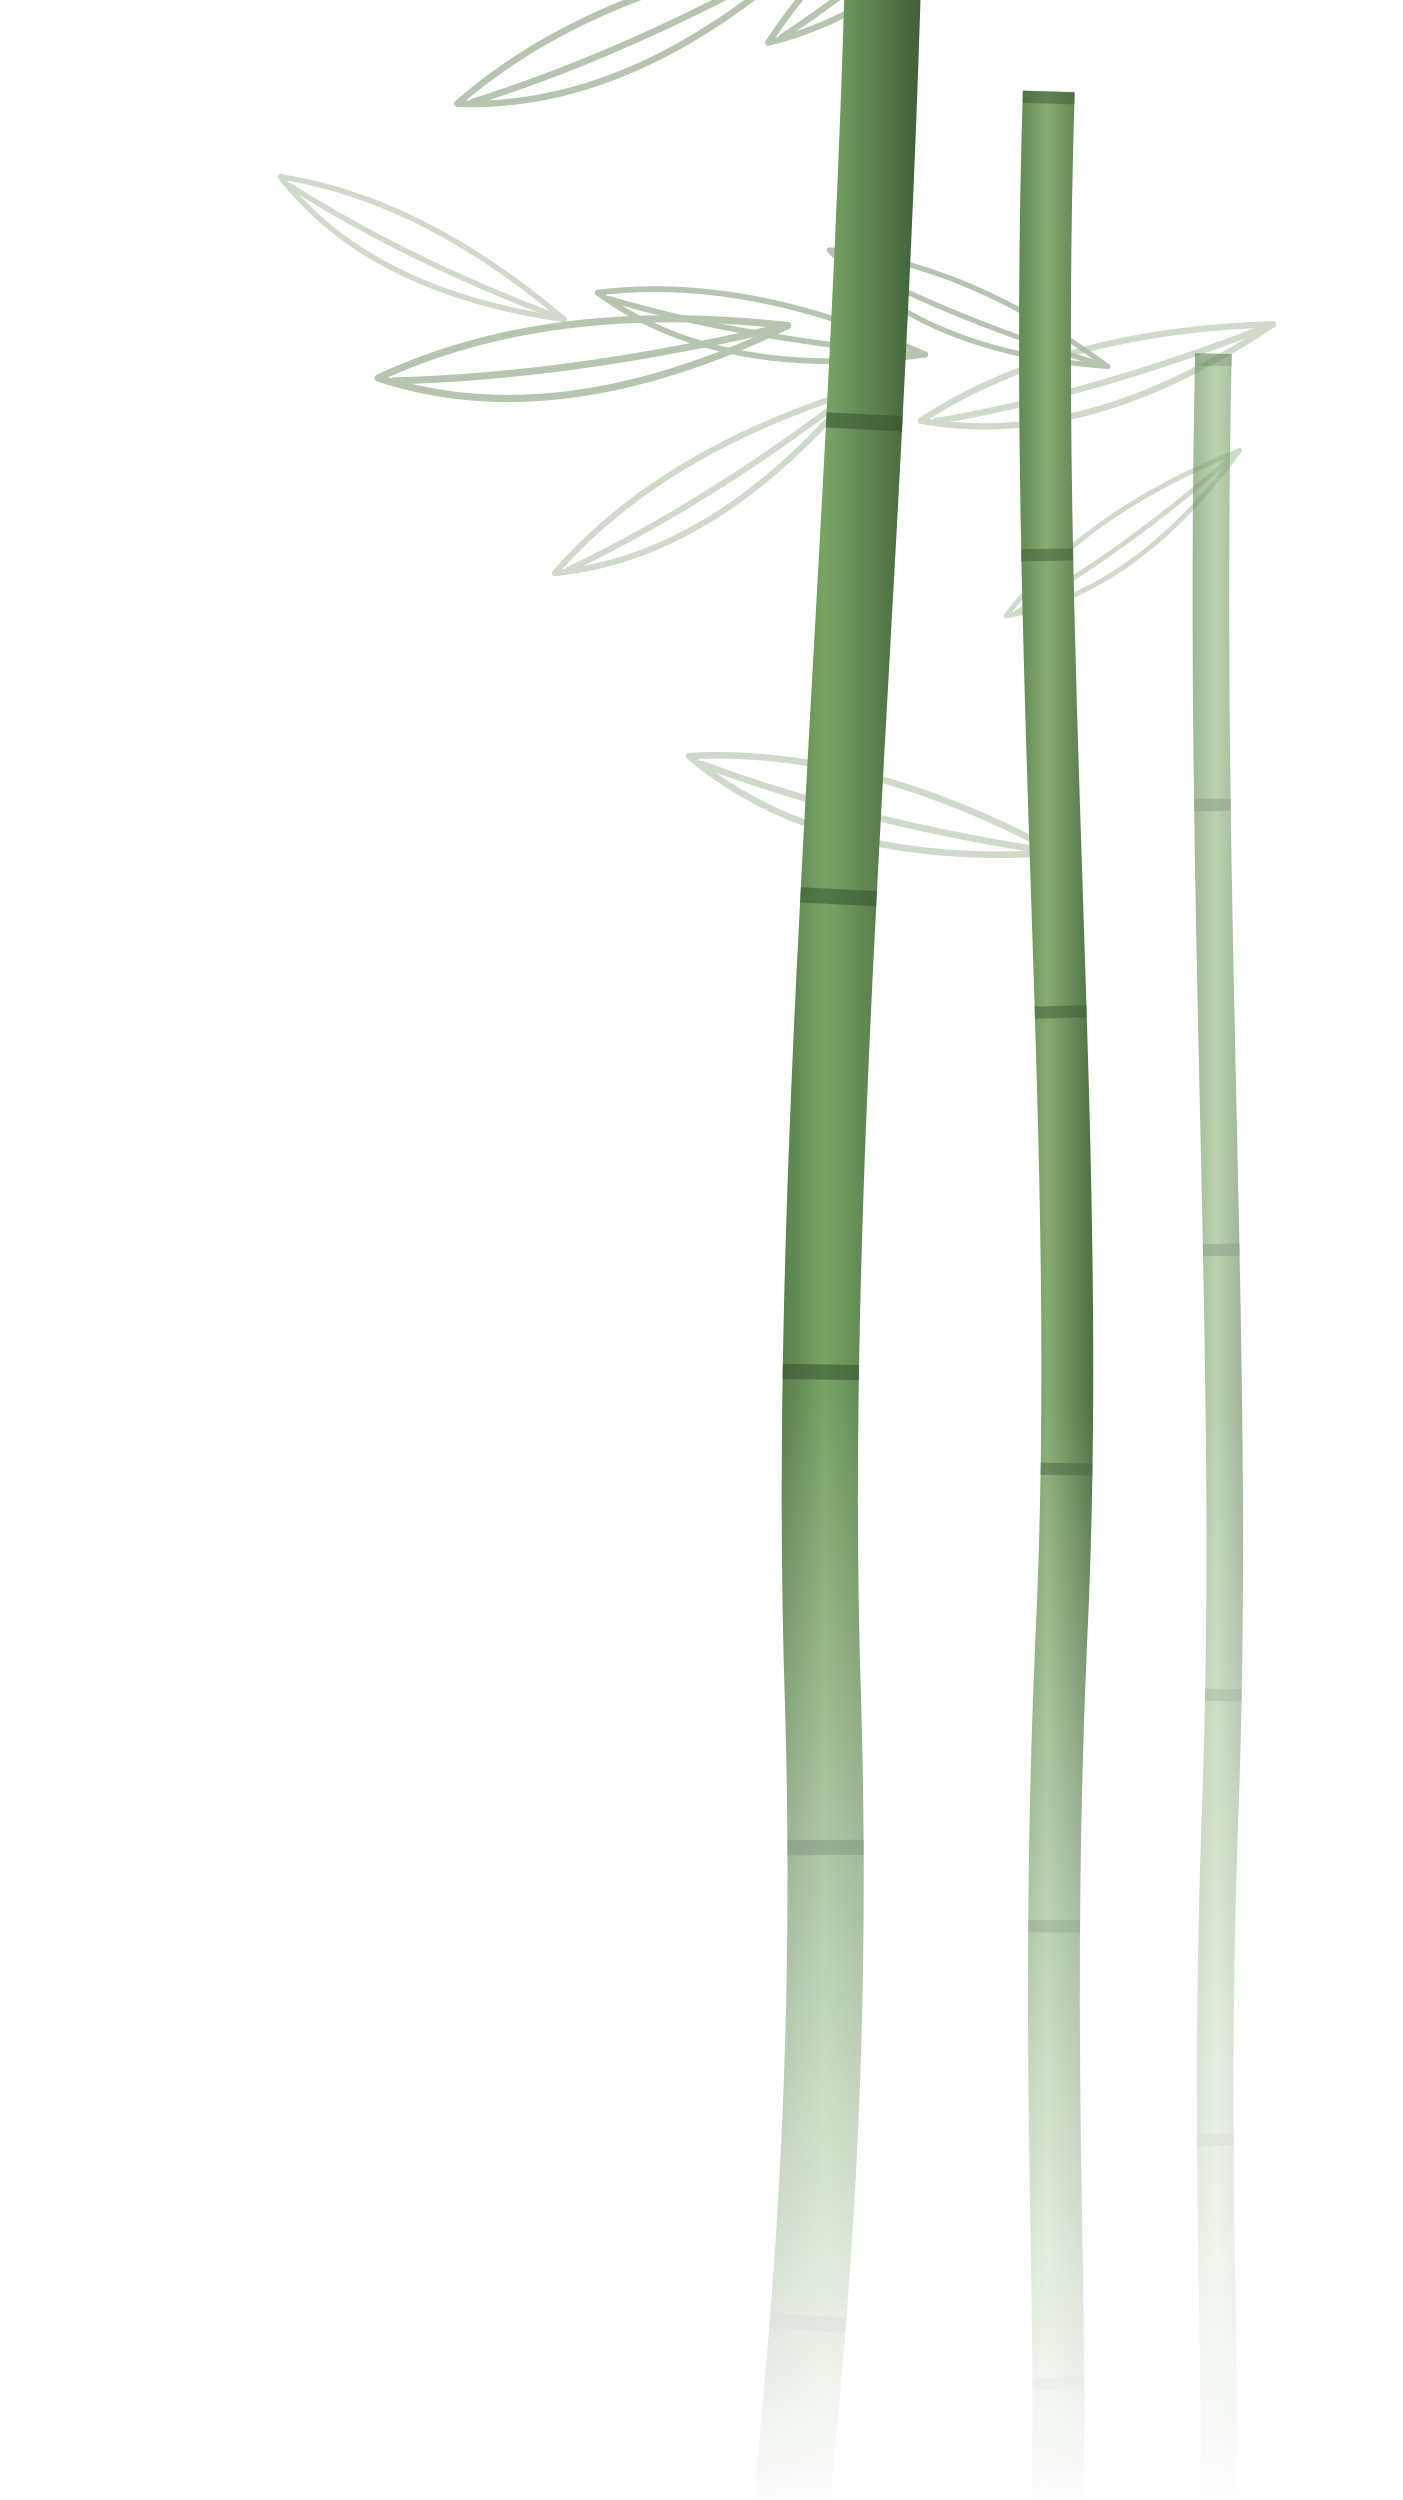
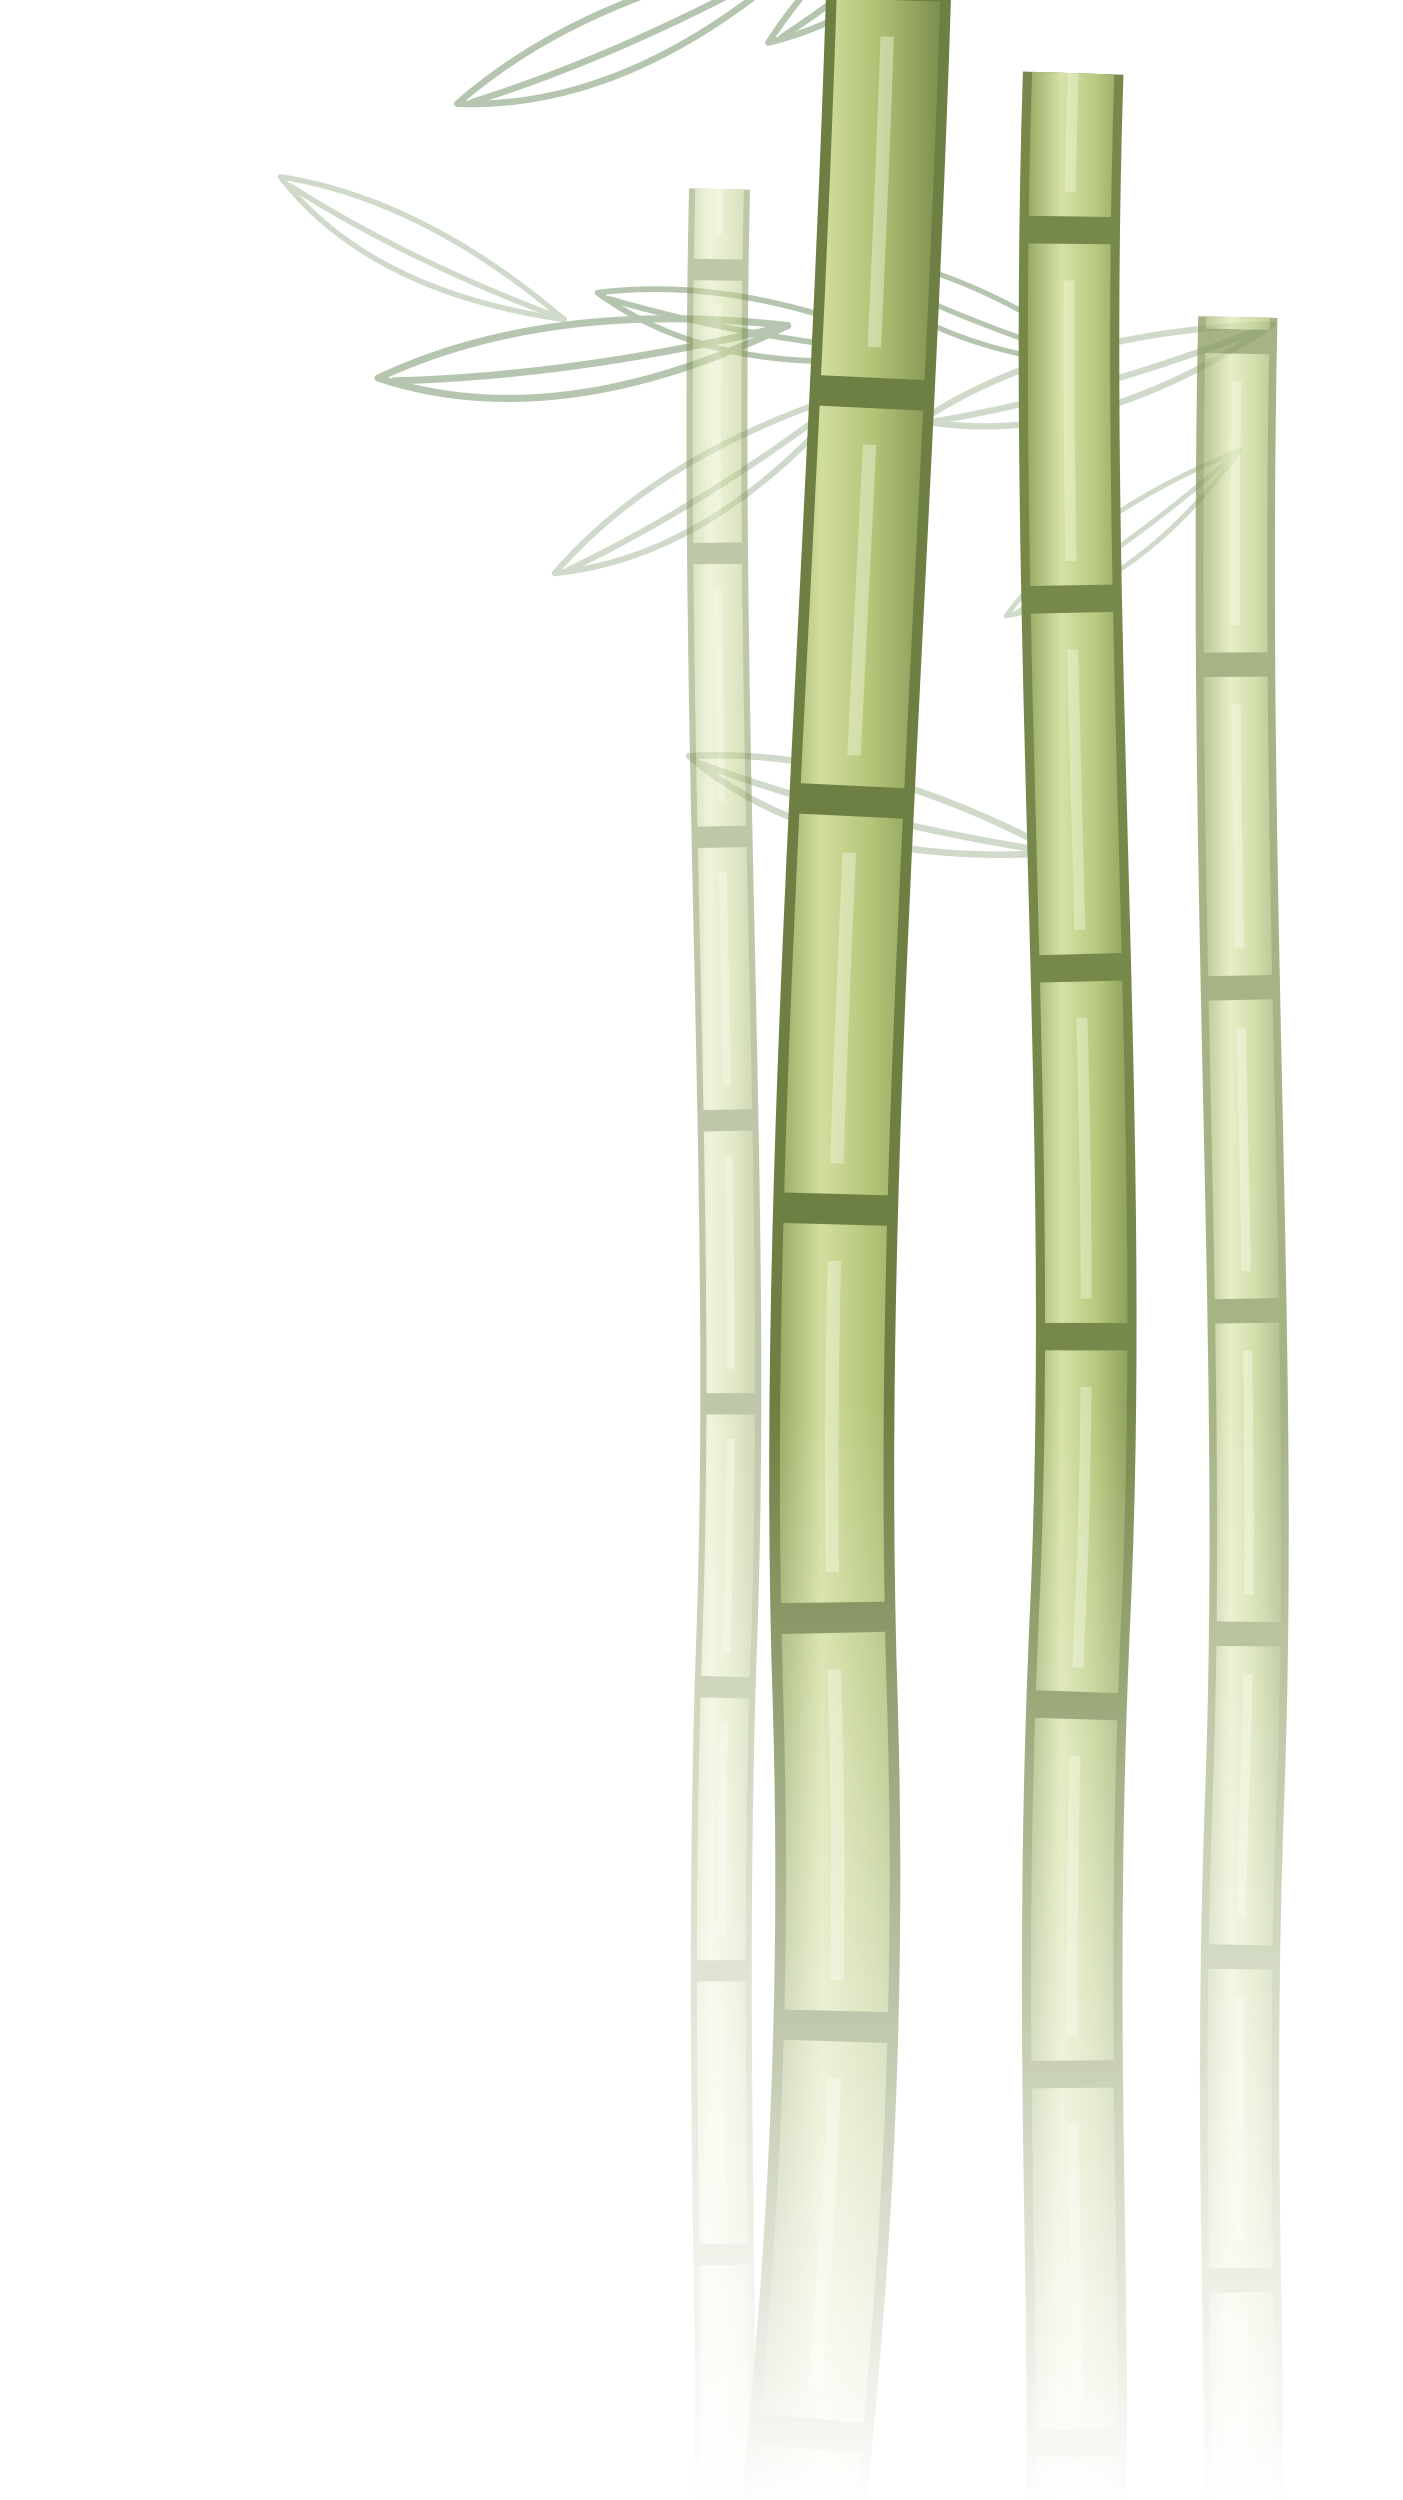
<svg xmlns="http://www.w3.org/2000/svg" viewBox="0 0 460 820">
  <defs>
    <g id="lf" fill="none" stroke="#a9bba1" stroke-width="1.8" stroke-linecap="round" stroke-linejoin="round">
      <path d="M0 0Q44-17 104-6Q44 18 0 0Z" />
      <path d="M4 1Q50 3 104-6" />
    </g>
-     <path id="cA" d="M290-20C284 200 264 380 270 560 274 700 262 790 258 840" />
-     <path id="cB" d="M344 30C338 220 356 378 348 540 342 680 350 772 346 840" />
-     <path id="cC" d="M398 116C394 300 406 452 400 600 396 720 402 790 399 840" />
-     <linearGradient id="gA" gradientUnits="userSpaceOnUse" x1="248" y1="0" x2="302" y2="0">
-       <stop offset="0" stop-color="#47693e" />
-       <stop offset=".42" stop-color="#79a466" />
-       <stop offset="1" stop-color="#3f5f38" />
+     <path id="cA" d="M292-20C286 190 268 380 274 560 278 700 266 792 262 840" />
+     <path id="cB" d="M352 24C346 210 362 372 354 536 348 676 356 770 352 840" />
+     <path id="cC" d="M406 104C402 296 414 448 408 596 404 716 410 788 407 840" />
+     <path id="cD" d="M236 62C232 244 244 398 238 548 234 680 240 778 237 840" />
+     <linearGradient id="gA" gradientUnits="userSpaceOnUse" x1="252" y1="0" x2="310" y2="0">
+       <stop offset="0" stop-color="#8a9d55" />
+       <stop offset=".3" stop-color="#d2de9e" />
+       <stop offset=".6" stop-color="#b2c377" />
+       <stop offset="1" stop-color="#7a8c4c" />
    </linearGradient>
-     <linearGradient id="gB" gradientUnits="userSpaceOnUse" x1="330" y1="0" x2="360" y2="0">
-       <stop offset="0" stop-color="#517a46" />
-       <stop offset=".45" stop-color="#86ac72" />
-       <stop offset="1" stop-color="#476b3e" />
+     <linearGradient id="gB" gradientUnits="userSpaceOnUse" x1="336" y1="0" x2="374" y2="0">
+       <stop offset="0" stop-color="#90a35c" />
+       <stop offset=".32" stop-color="#d6e2a6" />
+       <stop offset=".62" stop-color="#b7c87e" />
+       <stop offset="1" stop-color="#7f9151" />
    </linearGradient>
-     <linearGradient id="gC" gradientUnits="userSpaceOnUse" x1="390" y1="0" x2="410" y2="0">
-       <stop offset="0" stop-color="#5b8450" />
-       <stop offset=".45" stop-color="#8fb47b" />
-       <stop offset="1" stop-color="#4e7245" />
+     <linearGradient id="gC" gradientUnits="userSpaceOnUse" x1="394" y1="0" x2="422" y2="0">
+       <stop offset="0" stop-color="#9aac68" />
+       <stop offset=".34" stop-color="#dde7b3" />
+       <stop offset=".64" stop-color="#c0d089" />
+       <stop offset="1" stop-color="#8b9d5c" />
+     </linearGradient>
+     <linearGradient id="gD" gradientUnits="userSpaceOnUse" x1="224" y1="0" x2="250" y2="0">
+       <stop offset="0" stop-color="#9db06b" />
+       <stop offset=".34" stop-color="#e0e9b8" />
+       <stop offset=".64" stop-color="#c4d38e" />
+       <stop offset="1" stop-color="#90a260" />
    </linearGradient>
    <linearGradient id="bfade" x1="0" y1="0" x2="0" y2="1">
      <stop offset="0" stop-color="#fff" />
      <stop offset=".56" stop-color="#fff" />
      <stop offset="1" stop-color="#000" />
    </linearGradient>
    <mask id="bmask">
      <rect x="0" y="0" width="460" height="820" fill="url(#bfade)" />
    </mask>
  </defs>
  <g mask="url(#bmask)">
    <g opacity=".85">
      <use href="#lf" transform="translate(150 34) rotate(-20) scale(1.2)" />
      <use href="#lf" transform="translate(196 96) rotate(14) scale(1.05)" />
      <use href="#lf" transform="translate(252 14) rotate(-36) scale(1.15)" />
      <use href="#lf" transform="translate(124 124) rotate(-4) scale(1.3)" />
      <use href="#lf" transform="translate(272 82) rotate(26) scale(.95)" />
    </g>
    <g opacity=".55">
      <use href="#lf" transform="translate(182 188) rotate(-28) scale(1.1)" />
      <use href="#lf" transform="translate(302 138) rotate(-12) scale(1.15)" />
      <use href="#lf" transform="translate(92 58) rotate(30) scale(1)" />
      <use href="#lf" transform="translate(226 248) rotate(18) scale(1.2)" />
      <use href="#lf" transform="translate(330 202) rotate(-32) scale(.9)" />
    </g>
    <g fill="none">
-       <use href="#cA" stroke="url(#gA)" stroke-width="25" />
-       <use href="#cA" stroke="#33512d" stroke-width="25" stroke-dasharray="5 151" opacity=".55" />
-       <use href="#cB" stroke="url(#gB)" stroke-width="17" />
-       <use href="#cB" stroke="#3a5a33" stroke-width="17" stroke-dasharray="4 146" opacity=".5" />
-       <g opacity=".6">
-         <use href="#cC" stroke="url(#gC)" stroke-width="12" />
-         <use href="#cC" stroke="#3f6038" stroke-width="12" stroke-dasharray="4 142" opacity=".55" />
+       <g opacity=".5">
+         <use href="#cD" stroke="#7d9050" stroke-width="20" />
+         <use href="#cD" stroke="url(#gD)" stroke-width="16" stroke-dasharray="86 7" stroke-dashoffset="-30" />
+         <use href="#cD" stroke="#eef4d5" stroke-width="2.5" stroke-dasharray="70 23" stroke-dashoffset="-38" opacity=".5" />
      </g>
+       <g opacity=".72">
+         <use href="#cC" stroke="#849656" stroke-width="26" />
+         <use href="#cC" stroke="url(#gC)" stroke-width="21" stroke-dasharray="98 8" stroke-dashoffset="-12" />
+         <use href="#cC" stroke="#f0f6da" stroke-width="3" stroke-dasharray="80 26" stroke-dashoffset="-21" opacity=".5" />
+       </g>
+       <use href="#cB" stroke="#77894a" stroke-width="33" />
+       <use href="#cB" stroke="url(#gB)" stroke-width="27" stroke-dasharray="112 9" stroke-dashoffset="-56" />
+       <use href="#cB" stroke="#f0f6da" stroke-width="3.6" stroke-dasharray="92 29" stroke-dashoffset="-68" opacity=".45" />
+       <use href="#cA" stroke="#6d7f42" stroke-width="41" />
+       <use href="#cA" stroke="url(#gA)" stroke-width="34" stroke-dasharray="124 10" stroke-dashoffset="-20" />
+       <use href="#cA" stroke="#f2f7de" stroke-width="4.4" stroke-dasharray="102 32" stroke-dashoffset="-32" opacity=".45" />
    </g>
  </g>
</svg>
